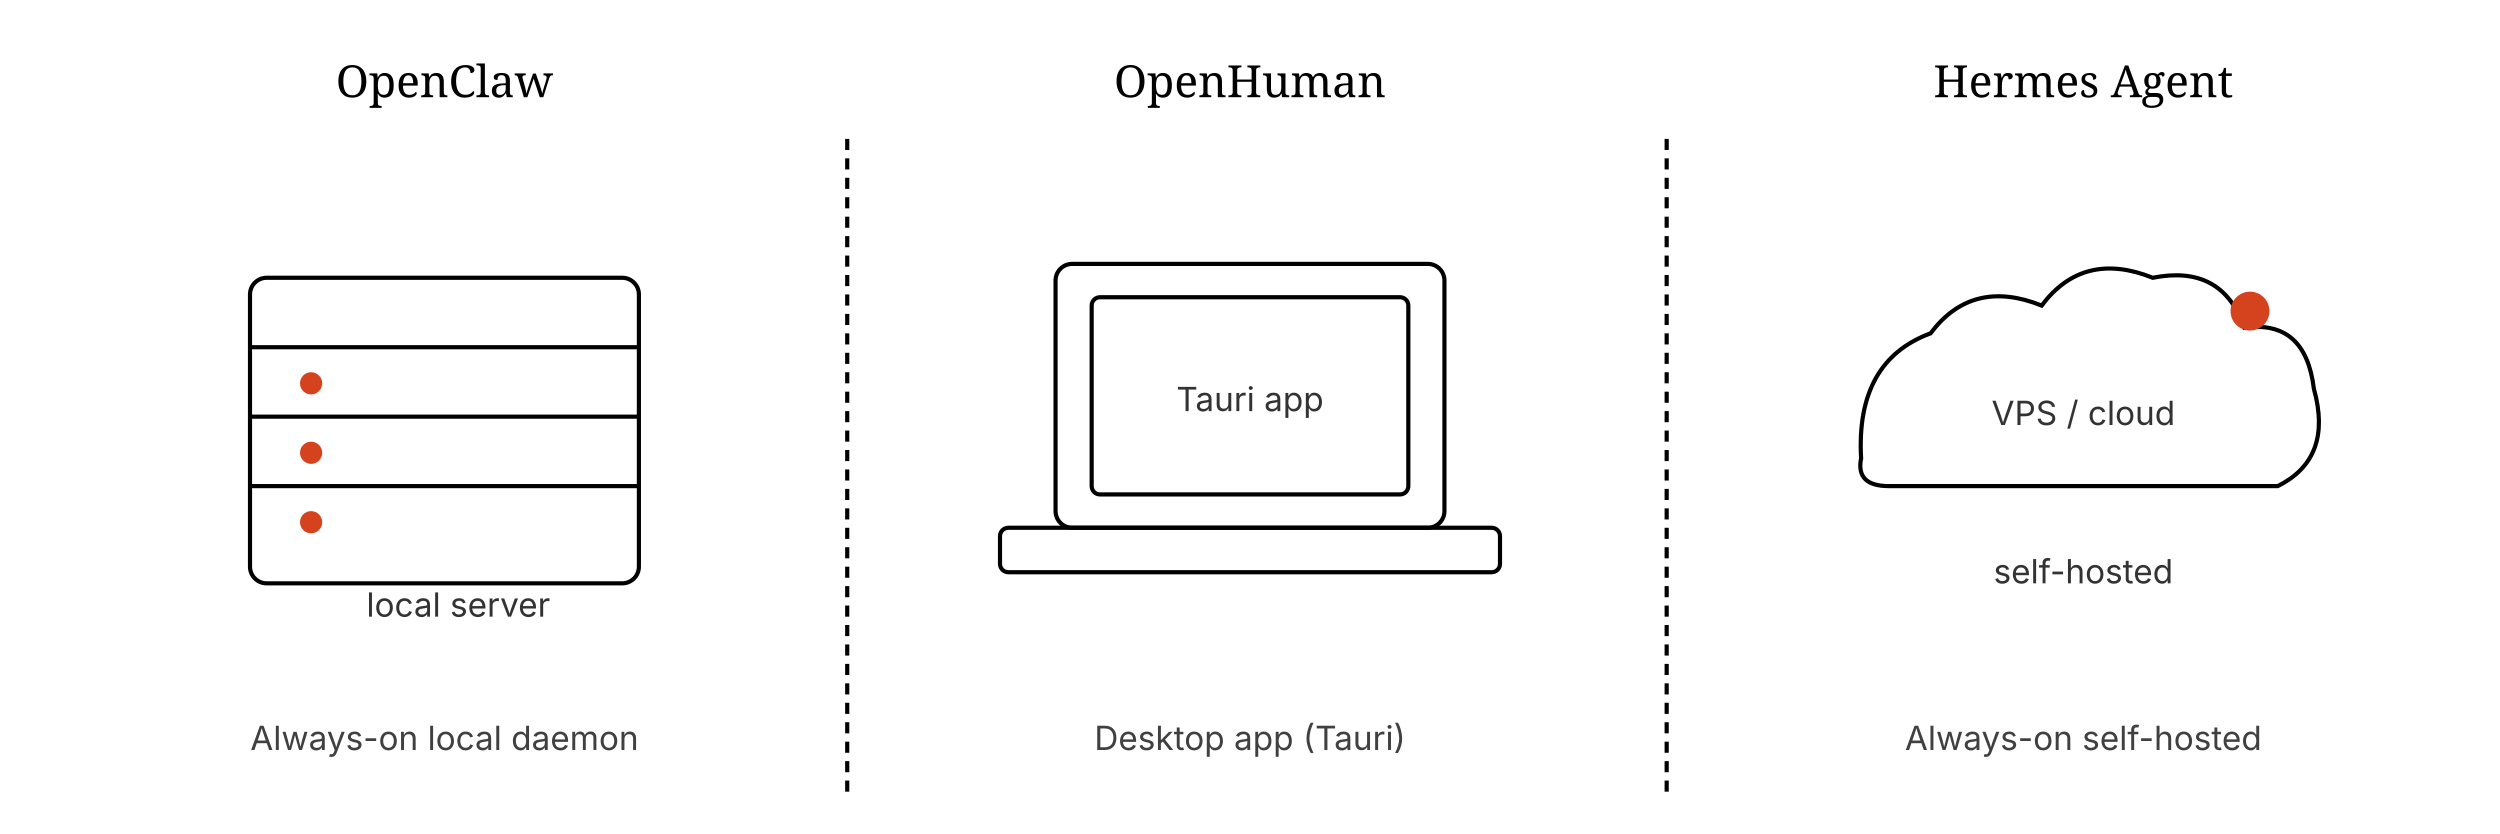
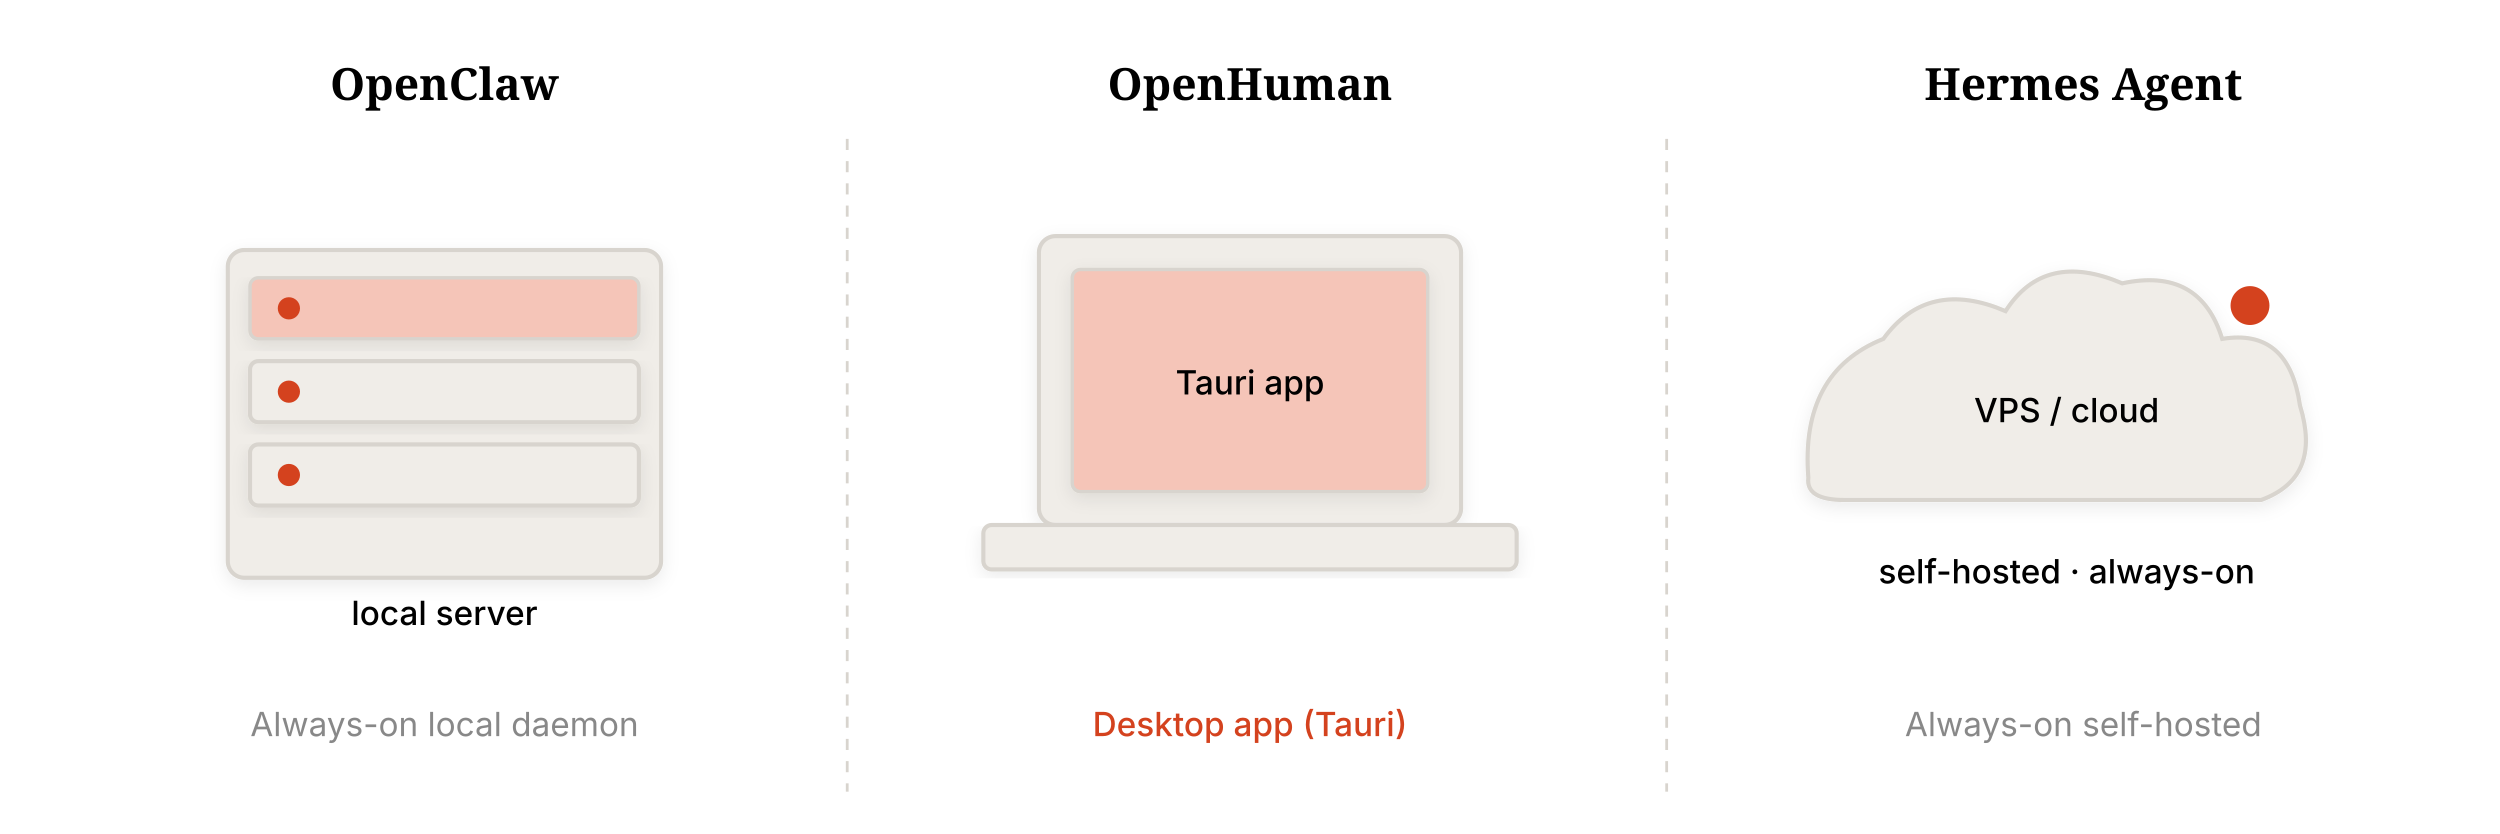
<svg xmlns="http://www.w3.org/2000/svg" viewBox="0 0 900 300" role="img" aria-labelledby="t d">
+   <defs>
+     <filter id="cd-shadow" x="-6%" y="-10%" width="115%" height="130%">
+       <feDropShadow dx="0" dy="2" stdDeviation="3" flood-color="var(--ink, #1a1a1a)" flood-opacity="0.08" />
+     </filter>
+   </defs>
  <style>
-     .col-label  { font-family: 'Fraunces', serif; font-size: 16px; fill: currentColor; text-anchor: middle; }
-     .shape      { fill: none; stroke: currentColor; stroke-width: 1.5; }
-     .accent     { fill: none; stroke: var(--accent, #d4421e); stroke-width: 1.5; }
-     .dot-on     { fill: var(--accent, #d4421e); stroke: none; }
-     .desc-text  { font-family: 'Inter', sans-serif; font-size: 12px; fill: currentColor; opacity: .75; text-anchor: middle; }
-     .inner-label { font-family: 'Inter', sans-serif; font-size: 12px; fill: currentColor; opacity: .8; text-anchor: middle; }
+     .col-label   { font-family: 'Fraunces', serif; font-size: 16px; font-weight: 600; fill: currentColor; text-anchor: middle; }
+     .divider     { stroke: var(--border-soft, #d8d4ce); stroke-width: 1; stroke-dasharray: 4 4; }
+     .shape-fill  { fill: var(--paper-2, #f0ede8); stroke: var(--border-soft, #d8d4ce); stroke-width: 1.5; filter: url(#cd-shadow); }
+     .screen-fill { fill: var(--accent-soft, #f5c5b8); stroke: var(--border-soft, #d8d4ce); stroke-width: 1.25; filter: url(#cd-shadow); }
+     .rack-line   { stroke: var(--border-soft, #d8d4ce); stroke-width: 1; }
+     .dot-on      { fill: var(--accent, #d4421e); stroke: none; }
+     .cloud-fill  { fill: var(--paper-2, #f0ede8); stroke: var(--border-soft, #d8d4ce); stroke-width: 1.5; filter: url(#cd-shadow); }
+     .inner-label { font-family: 'Inter', sans-serif; font-size: 12px; font-weight: 500; fill: currentColor; text-anchor: middle; }
+     .desc-text   { font-family: 'Inter', sans-serif; font-size: 12px; fill: var(--muted, #888); text-anchor: middle; }
+     .winner-label{ font-family: 'Inter', sans-serif; font-size: 12px; font-weight: 500; fill: var(--accent, #d4421e); text-anchor: middle; }
  </style>
-   <text class="col-label" x="160" y="35">OpenClaw</text>
-   <text class="col-label" x="450" y="35">OpenHuman</text>
-   <text class="col-label" x="750" y="35">Hermes Agent</text>
-   <line class="shape" x1="305" y1="50" x2="305" y2="285" stroke-dasharray="4 3" />
-   <line class="shape" x1="600" y1="50" x2="600" y2="285" stroke-dasharray="4 3" />
-   <rect class="shape" x="90" y="100" width="140" height="110" rx="6" />
-   <line class="shape" x1="90" y1="125" x2="230" y2="125" />
-   <line class="shape" x1="90" y1="150" x2="230" y2="150" />
-   <line class="shape" x1="90" y1="175" x2="230" y2="175" />
-   <circle cx="112" cy="138" r="4" class="dot-on" />
-   <circle cx="112" cy="163" r="4" class="dot-on" />
-   <circle cx="112" cy="188" r="4" class="dot-on" />
-   <text class="inner-label" x="165" y="222">local server</text>
-   <text class="desc-text" x="160" y="270">Always-on local daemon</text>
-   <rect class="shape" x="380" y="95" width="140" height="95" rx="6" />
-   <rect class="shape" x="360" y="190" width="180" height="16" rx="3" />
-   <rect class="shape" x="393" y="107" width="114" height="71" rx="3" />
-   <text class="inner-label" x="450" y="148">Tauri app</text>
-   <text class="desc-text" x="450" y="270">Desktop app (Tauri)</text>
-   <path class="shape" d="M 670 165 Q 668 130 695 120 Q 710 100 735 110 Q 750 90 775 100 Q 800 95 808 118 Q 830 115 833 140 Q 840 165 820 175 L 680 175 Q 668 175 670 165 Z" />
-   <text class="inner-label" x="750" y="153">VPS / cloud</text>
-   <circle cx="810" cy="112" r="7" class="dot-on" />
-   <text class="inner-label" x="750" y="210">self-hosted</text>
-   <text class="desc-text" x="750" y="270">Always-on self-hosted</text>
+   <text class="col-label" x="160" y="36">OpenClaw</text>
+   <text class="col-label" x="450" y="36">OpenHuman</text>
+   <text class="col-label" x="750" y="36">Hermes Agent</text>
+   <line class="divider" x1="305" y1="50" x2="305" y2="285" />
+   <line class="divider" x1="600" y1="50" x2="600" y2="285" />
+   <rect class="shape-fill" x="82" y="90" width="156" height="118" rx="6" ry="6" />
+   <rect class="screen-fill" x="90" y="100" width="140" height="22" rx="3" ry="3" />
+   <rect class="shape-fill" x="90" y="130" width="140" height="22" rx="3" ry="3" />
+   <rect class="shape-fill" x="90" y="160" width="140" height="22" rx="3" ry="3" />
+   <circle cx="104" cy="111" r="4" class="dot-on" />
+   <circle cx="104" cy="141" r="4" class="dot-on" />
+   <circle cx="104" cy="171" r="4" class="dot-on" />
+   <text class="inner-label" x="160" y="225">local server</text>
+   <text class="desc-text" x="160" y="265">Always-on local daemon</text>
+   <rect class="shape-fill" x="374" y="85" width="152" height="104" rx="6" ry="6" />
+   <rect class="shape-fill" x="354" y="189" width="192" height="16" rx="3" ry="3" />
+   <rect class="screen-fill" x="386" y="97" width="128" height="80" rx="3" ry="3" />
+   <text class="inner-label" x="450" y="142">Tauri app</text>
+   <text class="winner-label" x="450" y="265">Desktop app (Tauri)</text>
+   <path class="cloud-fill" d="M 651 172 Q 648 134 678 122 Q 694 100 722 112 Q 736 90 764 102 Q 792 96 800 122 Q 824 118 828 146 Q 836 172 814 180 L 664 180 Q 650 180 651 172 Z" />
+   <text class="inner-label" x="744" y="152">VPS / cloud</text>
+   <circle cx="810" cy="110" r="7" class="dot-on" />
+   <text class="inner-label" x="744" y="210">self-hosted · always-on</text>
+   <text class="desc-text" x="750" y="265">Always-on self-hosted</text>
</svg>
